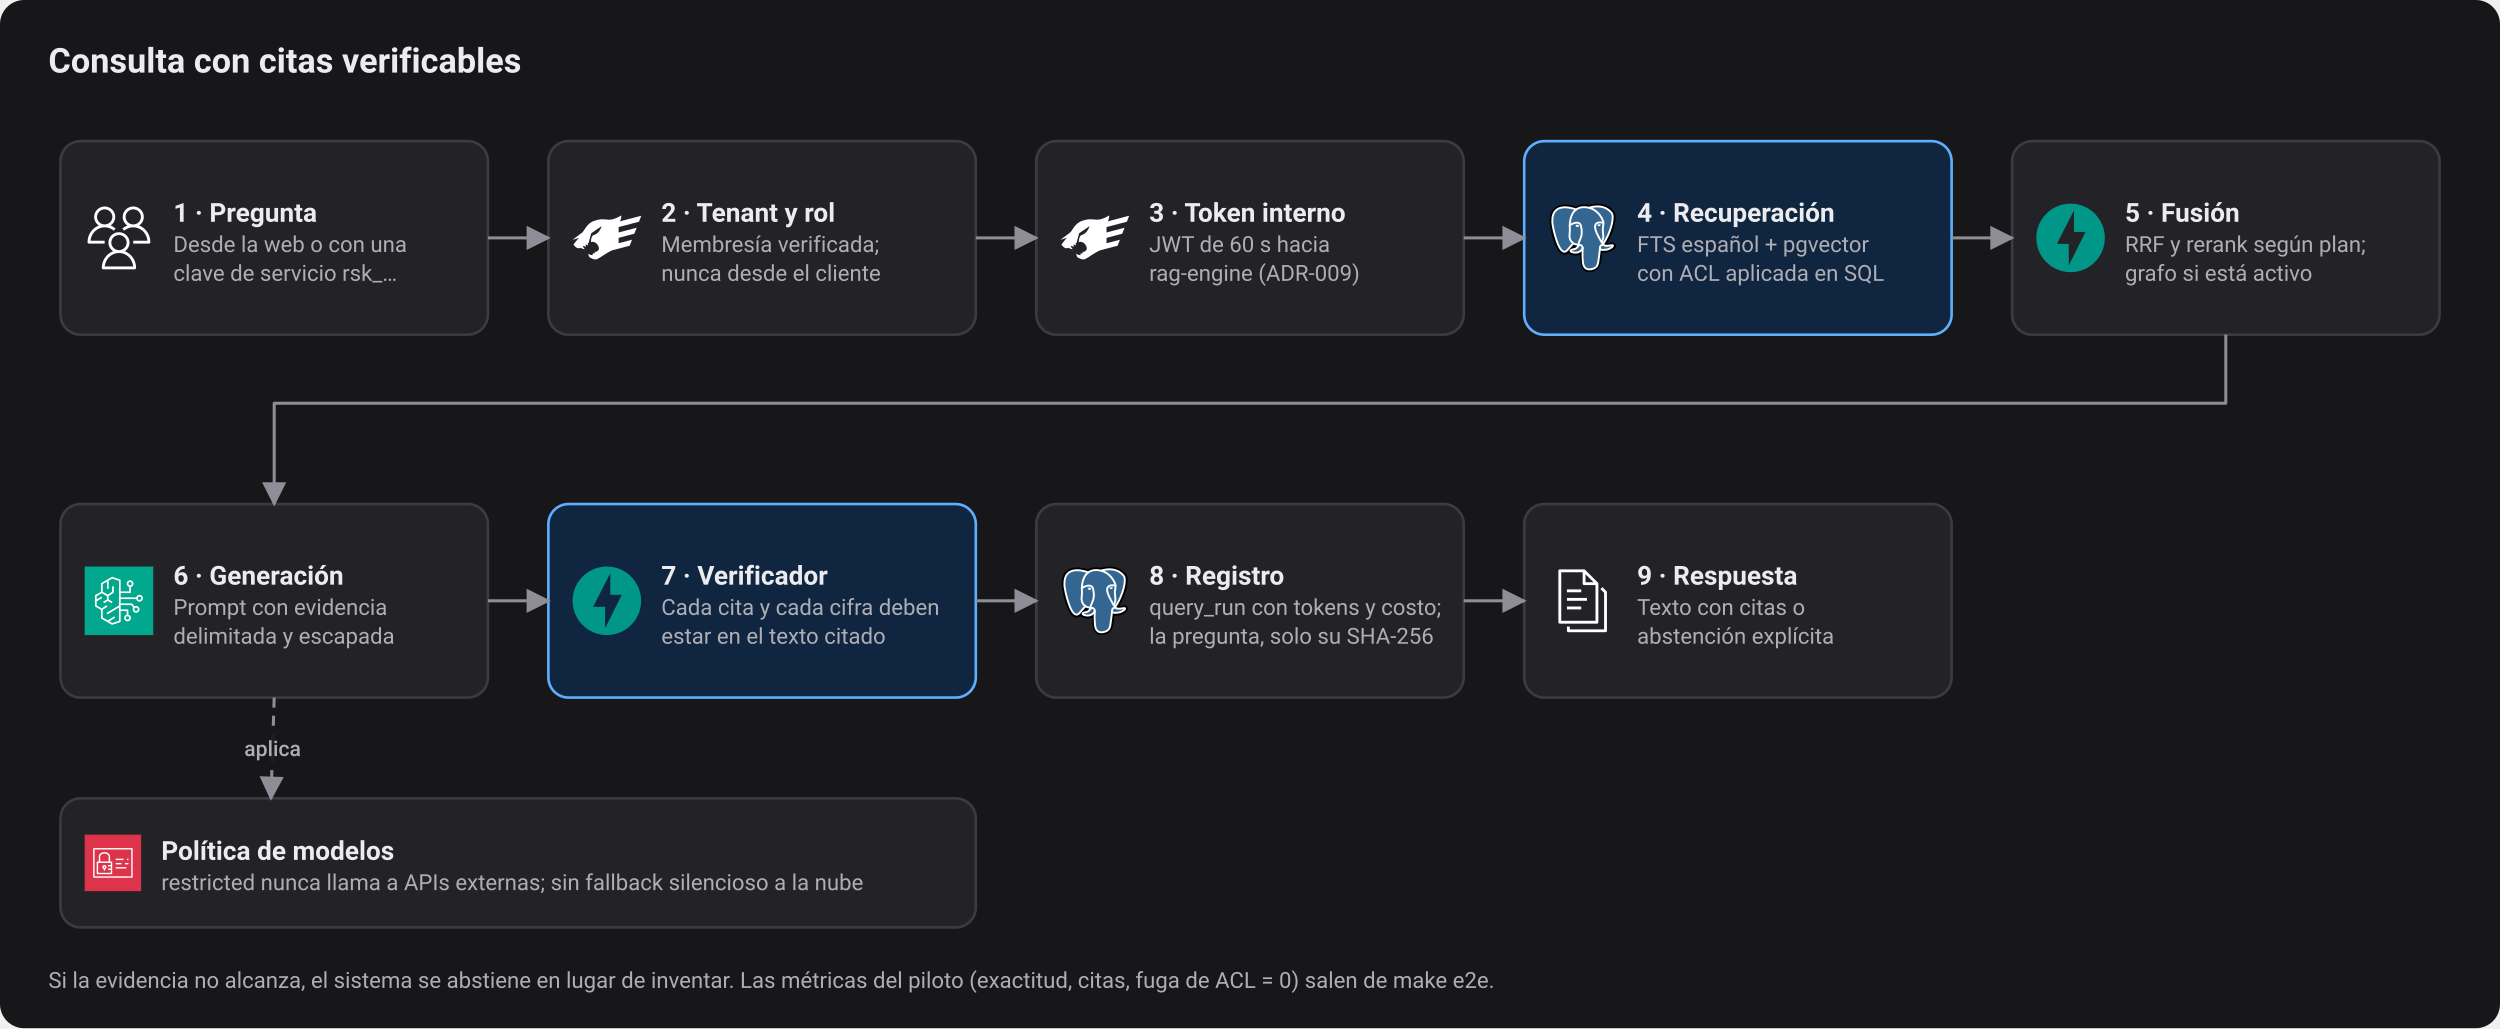
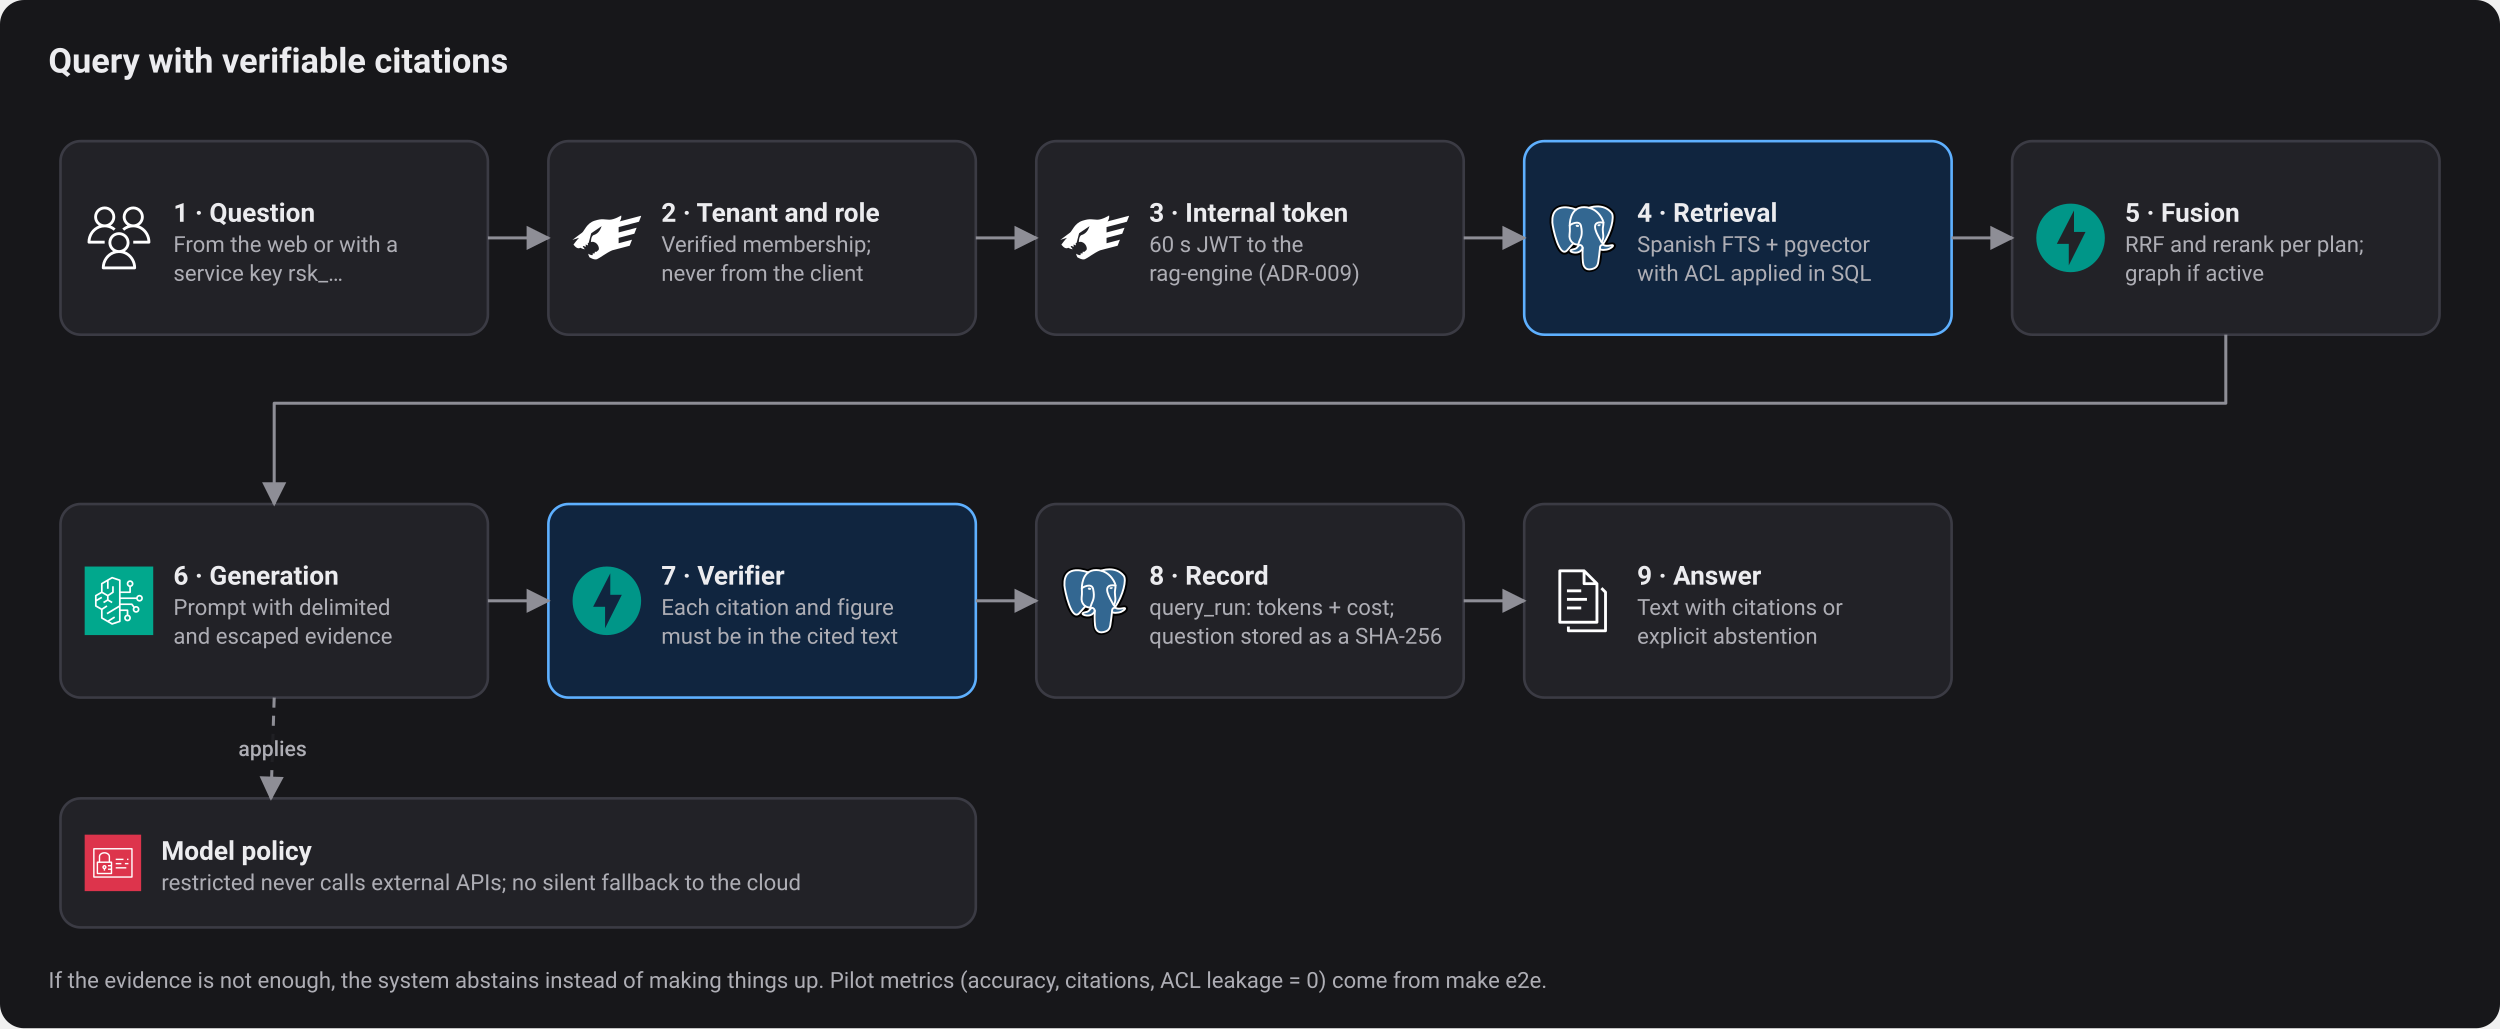
<svg xmlns="http://www.w3.org/2000/svg" viewBox="0 0 1240 510" width="1240" height="510" font-family="ui-sans-serif, system-ui, -apple-system, 'Segoe UI', Roboto, 'Helvetica Neue', Arial, sans-serif" role="img" aria-labelledby="t d">
  <defs>
    <marker id="arrow" viewBox="0 0 10 10" refX="9" refY="5" markerWidth="8" markerHeight="8" orient="auto">
      <path d="M0,0 L10,5 L0,10 z" fill="#8e8e96" />
    </marker>
    <marker id="arrow-s" viewBox="0 0 10 10" refX="1" refY="5" markerWidth="8" markerHeight="8" orient="auto-start-reverse">
      <path d="M0,0 L10,5 L0,10 z" fill="#8e8e96" />
    </marker>
  </defs>
  <rect width="1240" height="510" rx="12" fill="#17171a" />
-   <text x="24.0" y="36.0" font-size="17" font-weight="700" fill="#ececef" text-anchor="start">Consulta con citas verificables</text>
+   <text x="24.0" y="36.0" font-size="17" font-weight="700" fill="#ececef" text-anchor="start">Query with verifiable citations</text>
  <rect x="30" y="70" width="212" height="96" rx="10" fill="#222227" stroke="#3b3b44" stroke-width="1.3" />
  <svg x="42.0" y="101.0" width="34.0" height="34.0" viewBox="0 0 48 48" preserveAspectRatio="xMidYMid meet">
    <g stroke="none" stroke-width="1" fill="none" fill-rule="evenodd">
      <path d="M28.639,9.286 C28.639,6.371 31.052,4 34.019,4 C36.985,4 39.397,6.371 39.397,9.286 C39.397,12.201 36.985,14.572 34.019,14.572 C31.052,14.572 28.639,12.201 28.639,9.286 L28.639,9.286 Z M40.163,16.334 C39.516,15.932 38.833,15.6 38.128,15.333 C40.098,14.023 41.397,11.802 41.397,9.286 C41.397,5.269 38.087,2 34.019,2 C29.95,2 26.639,5.269 26.639,9.286 C26.639,11.796 27.932,14.014 29.895,15.325 C28.614,15.808 27.41,16.515 26.349,17.425 L27.652,18.943 C29.434,17.414 31.689,16.572 34,16.572 C35.802,16.572 37.569,17.077 39.109,18.033 C41.849,19.735 43.647,22.725 43.953,26 L34,26 L34,28 L45,28 C45.553,28 46,27.553 46,27 C46,22.657 43.764,18.57 40.163,16.334 L40.163,16.334 Z M8.639,9.286 C8.639,6.371 11.052,4 14.019,4 C16.985,4 19.397,6.371 19.397,9.286 C19.397,12.201 16.985,14.572 14.019,14.572 C11.052,14.572 8.639,12.201 8.639,9.286 L8.639,9.286 Z M14,26 L4.046,26 C4.53,20.717 8.81,16.572 14,16.572 C15.802,16.572 17.569,17.077 19.109,18.033 C19.541,18.302 19.958,18.608 20.349,18.943 L21.652,17.426 C21.184,17.024 20.684,16.657 20.163,16.334 C19.516,15.932 18.833,15.6 18.128,15.333 C20.098,14.023 21.397,11.802 21.397,9.286 C21.397,5.269 18.087,2 14.019,2 C9.95,2 6.639,5.269 6.639,9.286 C6.639,11.801 7.937,14.023 9.907,15.332 C5.302,17.071 2,21.638 2,27 C2,27.553 2.448,28 3,28 L14,28 L14,26 Z M14.046,44 C14.53,38.717 18.81,34.572 24,34.572 C25.802,34.572 27.569,35.077 29.109,36.033 C31.849,37.735 33.647,40.725 33.953,44 L14.046,44 Z M18.639,27.286 C18.639,24.371 21.052,22 24.019,22 C26.985,22 29.397,24.371 29.397,27.286 C29.397,30.201 26.985,32.572 24.019,32.572 C21.052,32.572 18.639,30.201 18.639,27.286 L18.639,27.286 Z M30.163,34.334 C29.516,33.932 28.833,33.6 28.128,33.333 C30.098,32.023 31.397,29.802 31.397,27.286 C31.397,23.269 28.087,20 24.019,20 C19.95,20 16.639,23.269 16.639,27.286 C16.639,29.801 17.937,32.023 19.907,33.332 C15.302,35.071 12,39.638 12,45 C12,45.553 12.448,46 13,46 L35,46 C35.553,46 36,45.553 36,45 C36,40.657 33.764,36.57 30.163,34.334 L30.163,34.334 Z" fill="#FFFFFF" />
    </g>
  </svg>
-   <text x="86.0" y="110.0" font-size="13" font-weight="600" fill="#ececef" text-anchor="start">1 · Pregunta</text>
-   <text x="86.0" y="125.0" font-size="11" font-weight="400" fill="#aeaeb5" text-anchor="start">Desde la web o con una</text>
-   <text x="86.0" y="139.3" font-size="11" font-weight="400" fill="#aeaeb5" text-anchor="start">clave de servicio rsk_…</text>
+   <text x="86.0" y="110.0" font-size="13" font-weight="600" fill="#ececef" text-anchor="start">1 · Question</text>
+   <text x="86.0" y="125.0" font-size="11" font-weight="400" fill="#aeaeb5" text-anchor="start">From the web or with a</text>
+   <text x="86.0" y="139.3" font-size="11" font-weight="400" fill="#aeaeb5" text-anchor="start">service key rsk_…</text>
  <rect x="272" y="70" width="212" height="96" rx="10" fill="#222227" stroke="#3b3b44" stroke-width="1.3" />
  <svg x="284.0" y="101.0" width="34.0" height="34.0" viewBox="0 0 256 167.509" preserveAspectRatio="xMidYMid meet">
    <path fill="#fff" d="M247.942 23.314 256 2.444l-.35-1.293-79.717 21.003C184.433 9.86 181.513 0 181.513 0s-25.457 16.257-44.709 15.832c-19.251-.426-25.457-5.564-54.977 3.853-29.52 9.41-37.86 38.295-46.419 44.5S0 90.603 0 90.603l.058.359 24.207-7.707S17.625 89.51 3.52 108.52l-.659-.609.025.134s11.336 17.324 22.463 14.121c1.118-.325 2.377-.859 3.753-1.56 4.48 2.495 10.327 4.947 16.783 5.622 0 0-4.37-5.08-8.016-10.86.984-.634 1.994-1.293 3.02-1.96l-.476.334 9.217 3.386-1.017-8.666c.033-.017.058-.042.091-.059l9.059 3.328-1.126-7.882a76.868 76.868 0 0 1 3.436-1.693l9.443-35.717 39.045-26.634-3.103 7.808c-7.916 19.468-22.78 24.064-22.78 24.064l-6.206 2.352c-4.612 5.455-6.556 6.798-8.14 25.107 3.72-.934 7.273-1.16 10.492-.292 16.683 4.496 22.463 24.599 17.967 30.162-1.126 1.393-3.803 3.77-7.181 6.565h-6.773l-.092 5.488c-.234.184-.467.359-.693.542h-6.89l-.083 5.355c-.609.468-1.218.918-1.801 1.36-6.473.133-14.673-5.514-14.673-5.514 0 5.139 4.28 13.046 4.28 13.046s.283-.133.758-.367c-.417.309-.65.476-.65.476s17.324 11.552 28.235 7.273c9.7-3.804 34.816-23.606 56.495-32.981l65.603-17.283 8.65-22.413-49.997 13.17V83.597l58.664-15.457 8.65-22.413-67.297 17.734V43.324z" />
  </svg>
-   <text x="328.0" y="110.0" font-size="13" font-weight="600" fill="#ececef" text-anchor="start">2 · Tenant y rol</text>
-   <text x="328.0" y="125.0" font-size="11" font-weight="400" fill="#aeaeb5" text-anchor="start">Membresía verificada;</text>
-   <text x="328.0" y="139.3" font-size="11" font-weight="400" fill="#aeaeb5" text-anchor="start">nunca desde el cliente</text>
+   <text x="328.0" y="110.0" font-size="13" font-weight="600" fill="#ececef" text-anchor="start">2 · Tenant and role</text>
+   <text x="328.0" y="125.0" font-size="11" font-weight="400" fill="#aeaeb5" text-anchor="start">Verified membership;</text>
+   <text x="328.0" y="139.3" font-size="11" font-weight="400" fill="#aeaeb5" text-anchor="start">never from the client</text>
  <rect x="514" y="70" width="212" height="96" rx="10" fill="#222227" stroke="#3b3b44" stroke-width="1.3" />
  <svg x="526.0" y="101.0" width="34.0" height="34.0" viewBox="0 0 256 167.509" preserveAspectRatio="xMidYMid meet">
    <path fill="#fff" d="M247.942 23.314 256 2.444l-.35-1.293-79.717 21.003C184.433 9.86 181.513 0 181.513 0s-25.457 16.257-44.709 15.832c-19.251-.426-25.457-5.564-54.977 3.853-29.52 9.41-37.86 38.295-46.419 44.5S0 90.603 0 90.603l.058.359 24.207-7.707S17.625 89.51 3.52 108.52l-.659-.609.025.134s11.336 17.324 22.463 14.121c1.118-.325 2.377-.859 3.753-1.56 4.48 2.495 10.327 4.947 16.783 5.622 0 0-4.37-5.08-8.016-10.86.984-.634 1.994-1.293 3.02-1.96l-.476.334 9.217 3.386-1.017-8.666c.033-.017.058-.042.091-.059l9.059 3.328-1.126-7.882a76.868 76.868 0 0 1 3.436-1.693l9.443-35.717 39.045-26.634-3.103 7.808c-7.916 19.468-22.78 24.064-22.78 24.064l-6.206 2.352c-4.612 5.455-6.556 6.798-8.14 25.107 3.72-.934 7.273-1.16 10.492-.292 16.683 4.496 22.463 24.599 17.967 30.162-1.126 1.393-3.803 3.77-7.181 6.565h-6.773l-.092 5.488c-.234.184-.467.359-.693.542h-6.89l-.083 5.355c-.609.468-1.218.918-1.801 1.36-6.473.133-14.673-5.514-14.673-5.514 0 5.139 4.28 13.046 4.28 13.046s.283-.133.758-.367c-.417.309-.65.476-.65.476s17.324 11.552 28.235 7.273c9.7-3.804 34.816-23.606 56.495-32.981l65.603-17.283 8.65-22.413-49.997 13.17V83.597l58.664-15.457 8.65-22.413-67.297 17.734V43.324z" />
  </svg>
-   <text x="570.0" y="110.0" font-size="13" font-weight="600" fill="#ececef" text-anchor="start">3 · Token interno</text>
-   <text x="570.0" y="125.0" font-size="11" font-weight="400" fill="#aeaeb5" text-anchor="start">JWT de 60 s hacia</text>
+   <text x="570.0" y="110.0" font-size="13" font-weight="600" fill="#ececef" text-anchor="start">3 · Internal token</text>
+   <text x="570.0" y="125.0" font-size="11" font-weight="400" fill="#aeaeb5" text-anchor="start">60 s JWT to the</text>
  <text x="570.0" y="139.3" font-size="11" font-weight="400" fill="#aeaeb5" text-anchor="start">rag-engine (ADR-009)</text>
  <rect x="756" y="70" width="212" height="96" rx="10" fill="#10253f" stroke="#5eb0ff" stroke-width="1.3" />
  <svg x="768.0" y="101.0" width="34.0" height="34.0" viewBox="0 0 432.071 445.383" preserveAspectRatio="xMidYMid meet">
    <g style="fill-rule:nonzero;clip-rule:nonzero;fill:none;stroke:#fff;stroke-width:12.465;stroke-linecap:round;stroke-linejoin:round;stroke-miterlimit:4">
      <path d="M323.205 324.227c2.833-23.601 1.984-27.062 19.563-23.239l4.463.392c13.517.615 31.199-2.174 41.587-7 22.362-10.376 35.622-27.7 13.572-23.148-50.297 10.376-53.755-6.655-53.755-6.655 53.111-78.803 75.313-178.836 56.149-203.322-52.27-66.789-142.748-35.206-144.262-34.386l-.482.089c-9.938-2.062-21.06-3.294-33.554-3.496-22.761-.374-40.032 5.967-53.133 15.904 0 0-161.408-66.498-153.899 83.628 1.597 31.936 45.777 241.655 98.47 178.31 19.259-23.163 37.871-42.748 37.871-42.748 9.242 6.14 20.307 9.272 31.912 8.147l.897-.765c-.281 2.876-.157 5.689.359 9.019-13.572 15.167-9.584 17.83-36.723 23.416-27.457 5.659-11.326 15.734-.797 18.367 12.768 3.193 42.305 7.716 62.268-20.224l-.795 3.188c5.325 4.26 4.965 30.619 5.72 49.452.756 18.834 2.017 36.409 5.856 46.771 3.839 10.36 8.369 37.05 44.036 29.406 29.809-6.388 52.6-15.582 54.677-101.107" style="fill:#000;stroke:#000;stroke-width:37.395;stroke-linecap:butt;stroke-linejoin:miter" />
      <path stroke="none" d="M402.395 271.23c-50.302 10.376-53.76-6.655-53.76-6.655 53.111-78.808 75.313-178.843 56.153-203.326-52.27-66.785-142.752-35.2-144.262-34.38l-.486.087c-9.938-2.063-21.06-3.292-33.56-3.496-22.761-.373-40.026 5.967-53.127 15.902 0 0-161.411-66.495-153.904 83.63 1.597 31.938 45.776 241.657 98.471 178.312 19.26-23.163 37.869-42.748 37.869-42.748 9.243 6.14 20.308 9.272 31.908 8.147l.901-.765c-.28 2.876-.152 5.689.361 9.019-13.575 15.167-9.586 17.83-36.723 23.416-27.459 5.659-11.328 15.734-.796 18.367 12.768 3.193 42.307 7.716 62.266-20.224l-.796 3.188c5.319 4.26 9.054 27.711 8.428 48.969-.626 21.259-1.044 35.854 3.147 47.254 4.191 11.4 8.368 37.05 44.042 29.406 29.809-6.388 45.256-22.942 47.405-50.555 1.525-19.631 4.976-16.729 5.194-34.28l2.768-8.309c3.192-26.611.507-35.196 18.872-31.203l4.463.392c13.517.615 31.208-2.174 41.591-7 22.358-10.376 35.618-27.7 13.573-23.148z" style="fill:#336791;stroke:none" />
      <path d="M215.866 286.484c-1.385 49.516.348 99.377 5.193 111.495 4.848 12.118 15.223 35.688 50.9 28.045 29.806-6.39 40.651-18.756 45.357-46.051 3.466-20.082 10.148-75.854 11.005-87.281M173.104 38.256S11.583-27.76 19.092 122.365c1.597 31.938 45.779 241.664 98.473 178.316 19.256-23.166 36.671-41.335 36.671-41.335M260.349 26.207c-5.591 1.753 89.848-34.889 144.087 34.417 19.159 24.484-3.043 124.519-56.153 203.329" />
      <path d="M348.282 263.953s3.461 17.036 53.764 6.653c22.04-4.552 8.776 12.774-13.577 23.155-18.345 8.514-59.474 10.696-60.146-1.069-1.729-30.355 21.647-21.133 19.96-28.739-1.525-6.85-11.979-13.573-18.894-30.338-6.037-14.633-82.796-126.849 21.287-110.183 3.813-.789-27.146-99.002-124.553-100.599-97.385-1.597-94.19 119.762-94.19 119.762" style="stroke-linejoin:bevel" />
      <path d="M188.604 274.334c-13.577 15.166-9.584 17.829-36.723 23.417-27.459 5.66-11.326 15.733-.797 18.365 12.768 3.195 42.307 7.718 62.266-20.229 6.078-8.509-.036-22.086-8.385-25.547-4.034-1.671-9.428-3.765-16.361 3.994z" />
      <path d="M187.715 274.069c-1.368-8.917 2.93-19.528 7.536-31.942 6.922-18.626 22.893-37.255 10.117-96.339-9.523-44.029-73.396-9.163-73.436-3.193-.039 5.968 2.889 30.26-1.067 58.548-5.162 36.913 23.488 68.132 56.479 64.938" />
      <path d="M172.517 141.7c-.288 2.039 3.733 7.48 8.976 8.207 5.234.73 9.714-3.522 9.998-5.559.284-2.039-3.732-4.285-8.977-5.015-5.237-.731-9.719.333-9.996 2.367z" style="fill:#fff;stroke-width:4.155;stroke-linecap:butt;stroke-linejoin:miter" />
      <path d="M331.941 137.543c.284 2.039-3.732 7.48-8.976 8.207-5.238.73-9.718-3.522-10.005-5.559-.277-2.039 3.74-4.285 8.979-5.015 5.239-.73 9.718.333 10.002 2.368z" style="fill:#fff;stroke-width:2.078;stroke-linecap:butt;stroke-linejoin:miter" />
      <path d="M350.676 123.432c.863 15.994-3.445 26.888-3.988 43.914-.804 24.748 11.799 53.074-7.191 81.435" />
    </g>
  </svg>
-   <text x="812.0" y="110.0" font-size="13" font-weight="600" fill="#ececef" text-anchor="start">4 · Recuperación</text>
-   <text x="812.0" y="125.0" font-size="11" font-weight="400" fill="#aeaeb5" text-anchor="start">FTS español + pgvector</text>
-   <text x="812.0" y="139.3" font-size="11" font-weight="400" fill="#aeaeb5" text-anchor="start">con ACL aplicada en SQL</text>
+   <text x="812.0" y="110.0" font-size="13" font-weight="600" fill="#ececef" text-anchor="start">4 · Retrieval</text>
+   <text x="812.0" y="125.0" font-size="11" font-weight="400" fill="#aeaeb5" text-anchor="start">Spanish FTS + pgvector</text>
+   <text x="812.0" y="139.3" font-size="11" font-weight="400" fill="#aeaeb5" text-anchor="start">with ACL applied in SQL</text>
  <rect x="998" y="70" width="212" height="96" rx="10" fill="#222227" stroke="#3b3b44" stroke-width="1.3" />
  <svg x="1010.0" y="101.0" width="34.0" height="34.0" viewBox="0 0 256 256" preserveAspectRatio="xMidYMid meet">
    <path d="M128 0C57.33 0 0 57.33 0 128s57.33 128 128 128 128-57.33 128-128S198.67 0 128 0Zm-6.67 230.605v-80.288H76.699l64.128-124.922v80.288h42.966L121.33 230.605Z" fill="#009688" />
  </svg>
-   <text x="1054.0" y="110.0" font-size="13" font-weight="600" fill="#ececef" text-anchor="start">5 · Fusión</text>
-   <text x="1054.0" y="125.0" font-size="11" font-weight="400" fill="#aeaeb5" text-anchor="start">RRF y rerank según plan;</text>
-   <text x="1054.0" y="139.3" font-size="11" font-weight="400" fill="#aeaeb5" text-anchor="start">grafo si está activo</text>
+   <text x="1054.0" y="110.0" font-size="13" font-weight="600" fill="#ececef" text-anchor="start">5 · Fusion</text>
+   <text x="1054.0" y="125.0" font-size="11" font-weight="400" fill="#aeaeb5" text-anchor="start">RRF and rerank per plan;</text>
+   <text x="1054.0" y="139.3" font-size="11" font-weight="400" fill="#aeaeb5" text-anchor="start">graph if active</text>
  <rect x="30" y="250" width="212" height="96" rx="10" fill="#222227" stroke="#3b3b44" stroke-width="1.3" />
  <svg x="42.0" y="281.0" width="34.0" height="34.0" viewBox="0 0 80 80" preserveAspectRatio="xMidYMid meet">
    <g stroke="none" stroke-width="1" fill="none" fill-rule="evenodd">
      <g fill="#01A88D">
        <rect x="0" y="0" width="80" height="80" />
      </g>
      <g transform="translate(12, 12)" fill="#FFFFFF">
        <path d="M52,27 C50.897,27 50,26.103 50,25 C50,23.897 50.897,23 52,23 C53.103,23 54,23.897 54,25 C54,26.103 53.103,27 52,27 L52,27 Z M20.113,53.908 L16.865,52.014 L23.53,47.848 L22.47,46.152 L14.913,50.875 L9,47.426 L9,38.535 L14.555,34.832 L13.445,33.168 L7.959,36.825 L2,33.42 L2,28.58 L8.496,24.868 L7.504,23.132 L2,26.277 L2,22.58 L8,19.152 L14,22.58 L14,26.434 L9.485,29.143 L10.515,30.857 L15,28.166 L19.485,30.857 L20.515,29.143 L16,26.434 L16,22.535 L21.555,18.832 C21.833,18.646 22,18.334 22,18 L22,11 L20,11 L20,17.465 L14.959,20.825 L9,17.42 L9,8.574 L14,5.658 L14,14 L16,14 L16,4.491 L20.113,2.092 L28,4.721 L28,33.434 L13.485,42.143 L14.515,43.857 L28,35.766 L28,51.279 L20.113,53.908 Z M50,38 C50,39.103 49.103,40 48,40 C46.897,40 46,39.103 46,38 C46,36.897 46.897,36 48,36 C49.103,36 50,36.897 50,38 L50,38 Z M40,48 C40,49.103 39.103,50 38,50 C36.897,50 36,49.103 36,48 C36,46.897 36.897,46 38,46 C39.103,46 40,46.897 40,48 L40,48 Z M39,8 C39,6.897 39.897,6 41,6 C42.103,6 43,6.897 43,8 C43,9.103 42.103,10 41,10 C39.897,10 39,9.103 39,8 L39,8 Z M52,21 C50.141,21 48.589,22.28 48.142,24 L30,24 L30,19 L41,19 C41.553,19 42,18.552 42,18 L42,11.858 C43.72,11.411 45,9.858 45,8 C45,5.794 43.206,4 41,4 C38.794,4 37,5.794 37,8 C37,9.858 38.28,11.411 40,11.858 L40,17 L30,17 L30,4 C30,3.569 29.725,3.188 29.316,3.051 L20.316,0.051 C20.042,-0.039 19.744,-0.009 19.496,0.136 L7.496,7.136 C7.188,7.315 7,7.645 7,8 L7,17.42 L0.504,21.132 C0.192,21.31 0,21.641 0,22 L0,34 C0,34.359 0.192,34.69 0.504,34.868 L7,38.58 L7,48 C7,48.355 7.188,48.685 7.496,48.864 L19.496,55.864 C19.65,55.954 19.825,56 20,56 C20.106,56 20.213,55.983 20.316,55.949 L29.316,52.949 C29.725,52.812 30,52.431 30,52 L30,40 L37,40 L37,44.142 C35.28,44.589 34,46.142 34,48 C34,50.206 35.794,52 38,52 C40.206,52 42,50.206 42,48 C42,46.142 40.72,44.589 39,44.142 L39,39 C39,38.448 38.553,38 38,38 L30,38 L30,33 L42.5,33 L44.638,35.85 C44.239,36.472 44,37.207 44,38 C44,40.206 45.794,42 48,42 C50.206,42 52,40.206 52,38 C52,35.794 50.206,34 48,34 C47.316,34 46.682,34.188 46.119,34.492 L43.8,31.4 C43.611,31.148 43.314,31 43,31 L30,31 L30,26 L48.142,26 C48.589,27.72 50.141,29 52,29 C54.206,29 56,27.206 56,25 C56,22.794 54.206,21 52,21 L52,21 Z" />
      </g>
    </g>
  </svg>
-   <text x="86.0" y="290.0" font-size="13" font-weight="600" fill="#ececef" text-anchor="start">6 · Generación</text>
-   <text x="86.0" y="305.0" font-size="11" font-weight="400" fill="#aeaeb5" text-anchor="start">Prompt con evidencia</text>
-   <text x="86.0" y="319.3" font-size="11" font-weight="400" fill="#aeaeb5" text-anchor="start">delimitada y escapada</text>
+   <text x="86.0" y="290.0" font-size="13" font-weight="600" fill="#ececef" text-anchor="start">6 · Generation</text>
+   <text x="86.0" y="305.0" font-size="11" font-weight="400" fill="#aeaeb5" text-anchor="start">Prompt with delimited</text>
+   <text x="86.0" y="319.3" font-size="11" font-weight="400" fill="#aeaeb5" text-anchor="start">and escaped evidence</text>
  <rect x="272" y="250" width="212" height="96" rx="10" fill="#10253f" stroke="#5eb0ff" stroke-width="1.3" />
  <svg x="284.0" y="281.0" width="34.0" height="34.0" viewBox="0 0 256 256" preserveAspectRatio="xMidYMid meet">
    <path d="M128 0C57.33 0 0 57.33 0 128s57.33 128 128 128 128-57.33 128-128S198.67 0 128 0Zm-6.67 230.605v-80.288H76.699l64.128-124.922v80.288h42.966L121.33 230.605Z" fill="#009688" />
  </svg>
-   <text x="328.0" y="290.0" font-size="13" font-weight="600" fill="#ececef" text-anchor="start">7 · Verificador</text>
-   <text x="328.0" y="305.0" font-size="11" font-weight="400" fill="#aeaeb5" text-anchor="start">Cada cita y cada cifra deben</text>
-   <text x="328.0" y="319.3" font-size="11" font-weight="400" fill="#aeaeb5" text-anchor="start">estar en el texto citado</text>
+   <text x="328.0" y="290.0" font-size="13" font-weight="600" fill="#ececef" text-anchor="start">7 · Verifier</text>
+   <text x="328.0" y="305.0" font-size="11" font-weight="400" fill="#aeaeb5" text-anchor="start">Each citation and figure</text>
+   <text x="328.0" y="319.3" font-size="11" font-weight="400" fill="#aeaeb5" text-anchor="start">must be in the cited text</text>
  <rect x="514" y="250" width="212" height="96" rx="10" fill="#222227" stroke="#3b3b44" stroke-width="1.3" />
  <svg x="526.0" y="281.0" width="34.0" height="34.0" viewBox="0 0 432.071 445.383" preserveAspectRatio="xMidYMid meet">
    <g style="fill-rule:nonzero;clip-rule:nonzero;fill:none;stroke:#fff;stroke-width:12.465;stroke-linecap:round;stroke-linejoin:round;stroke-miterlimit:4">
      <path d="M323.205 324.227c2.833-23.601 1.984-27.062 19.563-23.239l4.463.392c13.517.615 31.199-2.174 41.587-7 22.362-10.376 35.622-27.7 13.572-23.148-50.297 10.376-53.755-6.655-53.755-6.655 53.111-78.803 75.313-178.836 56.149-203.322-52.27-66.789-142.748-35.206-144.262-34.386l-.482.089c-9.938-2.062-21.06-3.294-33.554-3.496-22.761-.374-40.032 5.967-53.133 15.904 0 0-161.408-66.498-153.899 83.628 1.597 31.936 45.777 241.655 98.47 178.31 19.259-23.163 37.871-42.748 37.871-42.748 9.242 6.14 20.307 9.272 31.912 8.147l.897-.765c-.281 2.876-.157 5.689.359 9.019-13.572 15.167-9.584 17.83-36.723 23.416-27.457 5.659-11.326 15.734-.797 18.367 12.768 3.193 42.305 7.716 62.268-20.224l-.795 3.188c5.325 4.26 4.965 30.619 5.72 49.452.756 18.834 2.017 36.409 5.856 46.771 3.839 10.36 8.369 37.05 44.036 29.406 29.809-6.388 52.6-15.582 54.677-101.107" style="fill:#000;stroke:#000;stroke-width:37.395;stroke-linecap:butt;stroke-linejoin:miter" />
      <path stroke="none" d="M402.395 271.23c-50.302 10.376-53.76-6.655-53.76-6.655 53.111-78.808 75.313-178.843 56.153-203.326-52.27-66.785-142.752-35.2-144.262-34.38l-.486.087c-9.938-2.063-21.06-3.292-33.56-3.496-22.761-.373-40.026 5.967-53.127 15.902 0 0-161.411-66.495-153.904 83.63 1.597 31.938 45.776 241.657 98.471 178.312 19.26-23.163 37.869-42.748 37.869-42.748 9.243 6.14 20.308 9.272 31.908 8.147l.901-.765c-.28 2.876-.152 5.689.361 9.019-13.575 15.167-9.586 17.83-36.723 23.416-27.459 5.659-11.328 15.734-.796 18.367 12.768 3.193 42.307 7.716 62.266-20.224l-.796 3.188c5.319 4.26 9.054 27.711 8.428 48.969-.626 21.259-1.044 35.854 3.147 47.254 4.191 11.4 8.368 37.05 44.042 29.406 29.809-6.388 45.256-22.942 47.405-50.555 1.525-19.631 4.976-16.729 5.194-34.28l2.768-8.309c3.192-26.611.507-35.196 18.872-31.203l4.463.392c13.517.615 31.208-2.174 41.591-7 22.358-10.376 35.618-27.7 13.573-23.148z" style="fill:#336791;stroke:none" />
      <path d="M215.866 286.484c-1.385 49.516.348 99.377 5.193 111.495 4.848 12.118 15.223 35.688 50.9 28.045 29.806-6.39 40.651-18.756 45.357-46.051 3.466-20.082 10.148-75.854 11.005-87.281M173.104 38.256S11.583-27.76 19.092 122.365c1.597 31.938 45.779 241.664 98.473 178.316 19.256-23.166 36.671-41.335 36.671-41.335M260.349 26.207c-5.591 1.753 89.848-34.889 144.087 34.417 19.159 24.484-3.043 124.519-56.153 203.329" />
      <path d="M348.282 263.953s3.461 17.036 53.764 6.653c22.04-4.552 8.776 12.774-13.577 23.155-18.345 8.514-59.474 10.696-60.146-1.069-1.729-30.355 21.647-21.133 19.96-28.739-1.525-6.85-11.979-13.573-18.894-30.338-6.037-14.633-82.796-126.849 21.287-110.183 3.813-.789-27.146-99.002-124.553-100.599-97.385-1.597-94.19 119.762-94.19 119.762" style="stroke-linejoin:bevel" />
      <path d="M188.604 274.334c-13.577 15.166-9.584 17.829-36.723 23.417-27.459 5.66-11.326 15.733-.797 18.365 12.768 3.195 42.307 7.718 62.266-20.229 6.078-8.509-.036-22.086-8.385-25.547-4.034-1.671-9.428-3.765-16.361 3.994z" />
      <path d="M187.715 274.069c-1.368-8.917 2.93-19.528 7.536-31.942 6.922-18.626 22.893-37.255 10.117-96.339-9.523-44.029-73.396-9.163-73.436-3.193-.039 5.968 2.889 30.26-1.067 58.548-5.162 36.913 23.488 68.132 56.479 64.938" />
      <path d="M172.517 141.7c-.288 2.039 3.733 7.48 8.976 8.207 5.234.73 9.714-3.522 9.998-5.559.284-2.039-3.732-4.285-8.977-5.015-5.237-.731-9.719.333-9.996 2.367z" style="fill:#fff;stroke-width:4.155;stroke-linecap:butt;stroke-linejoin:miter" />
      <path d="M331.941 137.543c.284 2.039-3.732 7.48-8.976 8.207-5.238.73-9.718-3.522-10.005-5.559-.277-2.039 3.74-4.285 8.979-5.015 5.239-.73 9.718.333 10.002 2.368z" style="fill:#fff;stroke-width:2.078;stroke-linecap:butt;stroke-linejoin:miter" />
      <path d="M350.676 123.432c.863 15.994-3.445 26.888-3.988 43.914-.804 24.748 11.799 53.074-7.191 81.435" />
    </g>
  </svg>
-   <text x="570.0" y="290.0" font-size="13" font-weight="600" fill="#ececef" text-anchor="start">8 · Registro</text>
-   <text x="570.0" y="305.0" font-size="11" font-weight="400" fill="#aeaeb5" text-anchor="start">query_run con tokens y costo;</text>
-   <text x="570.0" y="319.3" font-size="11" font-weight="400" fill="#aeaeb5" text-anchor="start">la pregunta, solo su SHA-256</text>
+   <text x="570.0" y="290.0" font-size="13" font-weight="600" fill="#ececef" text-anchor="start">8 · Record</text>
+   <text x="570.0" y="305.0" font-size="11" font-weight="400" fill="#aeaeb5" text-anchor="start">query_run: tokens + cost;</text>
+   <text x="570.0" y="319.3" font-size="11" font-weight="400" fill="#aeaeb5" text-anchor="start">question stored as a SHA-256</text>
  <rect x="756" y="250" width="212" height="96" rx="10" fill="#222227" stroke="#3b3b44" stroke-width="1.3" />
  <svg x="768.0" y="281.0" width="34.0" height="34.0" viewBox="0 0 48 48" preserveAspectRatio="xMidYMid meet">
    <g stroke="none" stroke-width="1" fill="none" fill-rule="evenodd">
      <path d="M40.708,17.292 L37.834,14.418 L36.42,15.832 L39.001,18.413 L39.001,44 L15.001,44 L15.001,42 L13.001,42 L13.001,45 C13.001,45.552 13.448,46 14.001,46 L40.001,46 C40.554,46 41.001,45.552 41.001,45 L41.001,17.999 C41.001,17.734 40.895,17.479 40.708,17.292 L40.708,17.292 Z M33,38 L33,12.999 L25.001,12.999 C24.448,12.999 24.001,12.551 24.001,11.999 L24.001,4 L9,4 L9,38 L33,38 Z M26.001,10.999 L31.586,10.999 L26.001,5.414 L26.001,10.999 Z M34,40 L8,40 C7.447,40 7,39.552 7,39 L7,3 C7,2.448 7.447,2 8,2 L25.001,2 C25.267,2 25.52,2.105 25.708,2.293 L34.707,11.292 C34.895,11.48 35,11.734 35,11.999 L35,39 C35,39.552 34.553,40 34,40 L34,40 Z M13.001,18 L23,18 L23,16 L13.001,16 L13.001,18 Z M13.001,30 L23,30 L23,28 L13.001,28 L13.001,30 Z M13.001,23.999 L27,23.999 L27,21.999 L13.001,21.999 L13.001,23.999 Z" fill="#FFFFFF" />
    </g>
  </svg>
-   <text x="812.0" y="290.0" font-size="13" font-weight="600" fill="#ececef" text-anchor="start">9 · Respuesta</text>
-   <text x="812.0" y="305.0" font-size="11" font-weight="400" fill="#aeaeb5" text-anchor="start">Texto con citas o</text>
-   <text x="812.0" y="319.3" font-size="11" font-weight="400" fill="#aeaeb5" text-anchor="start">abstención explícita</text>
+   <text x="812.0" y="290.0" font-size="13" font-weight="600" fill="#ececef" text-anchor="start">9 · Answer</text>
+   <text x="812.0" y="305.0" font-size="11" font-weight="400" fill="#aeaeb5" text-anchor="start">Text with citations or</text>
+   <text x="812.0" y="319.3" font-size="11" font-weight="400" fill="#aeaeb5" text-anchor="start">explicit abstention</text>
  <polyline points="242.0,118.0 272.0,118.0" fill="none" stroke="#8e8e96" stroke-width="1.5" stroke-linejoin="round" marker-end="url(#arrow)" />
  <polyline points="484.0,118.0 514.0,118.0" fill="none" stroke="#8e8e96" stroke-width="1.5" stroke-linejoin="round" marker-end="url(#arrow)" />
  <polyline points="726.0,118.0 756.0,118.0" fill="none" stroke="#8e8e96" stroke-width="1.5" stroke-linejoin="round" marker-end="url(#arrow)" />
  <polyline points="968.0,118.0 998.0,118.0" fill="none" stroke="#8e8e96" stroke-width="1.5" stroke-linejoin="round" marker-end="url(#arrow)" />
  <polyline points="242.0,298.0 272.0,298.0" fill="none" stroke="#8e8e96" stroke-width="1.5" stroke-linejoin="round" marker-end="url(#arrow)" />
  <polyline points="484.0,298.0 514.0,298.0" fill="none" stroke="#8e8e96" stroke-width="1.5" stroke-linejoin="round" marker-end="url(#arrow)" />
  <polyline points="726.0,298.0 756.0,298.0" fill="none" stroke="#8e8e96" stroke-width="1.5" stroke-linejoin="round" marker-end="url(#arrow)" />
  <polyline points="1104.0,166.0 1104.0,200.0 136.0,200.0 136.0,250.0" fill="none" stroke="#8e8e96" stroke-width="1.5" stroke-linejoin="round" marker-end="url(#arrow)" />
  <rect x="30" y="396" width="454" height="64" rx="10" fill="#222227" stroke="#3b3b44" stroke-width="1.3" />
  <svg x="42.0" y="414.0" width="28.0" height="28.0" viewBox="0 0 80 80" preserveAspectRatio="xMidYMid meet">
    <g stroke="none" stroke-width="1" fill="none" fill-rule="evenodd">
      <g fill="#DD344C">
        <rect x="0" y="0" width="80" height="80" />
      </g>
      <path d="M14,59 L66,59 L66,21 L14,21 L14,59 Z M68,20 L68,60 C68,60.552 67.553,61 67,61 L13,61 C12.447,61 12,60.552 12,60 L12,20 C12,19.448 12.447,19 13,19 L67,19 C67.553,19 68,19.448 68,20 L68,20 Z M44,48 L59,48 L59,46 L44,46 L44,48 Z M57,42 L62,42 L62,40 L57,40 L57,42 Z M44,42 L52,42 L52,40 L44,40 L44,42 Z M29,46 C29,45.449 28.552,45 28,45 C27.448,45 27,45.449 27,46 C27,46.551 27.448,47 28,47 C28.552,47 29,46.551 29,46 L29,46 Z M31,46 C31,47.302 30.161,48.401 29,48.816 L29,51 L27,51 L27,48.815 C25.839,48.401 25,47.302 25,46 C25,44.346 26.346,43 28,43 C29.654,43 31,44.346 31,46 L31,46 Z M19,53.993 L36.994,54 L36.996,50 L33,50 L33,48 L36.996,48 L36.998,45 L33,45 L33,43 L36.999,43 L37,40.007 L19.006,40 L19,53.993 Z M22,38.001 L34,38.006 L34,31 C34.001,28.697 31.197,26.677 28,26.675 L27.996,26.675 C24.804,26.675 22.004,28.696 22.002,31 L22,38.001 Z M17,54.992 L17.006,39 C17.006,38.734 17.111,38.48 17.299,38.292 C17.486,38.105 17.741,38 18.006,38 L20,38.001 L20.002,31 C20.004,27.512 23.59,24.675 27.996,24.675 L28,24.675 C32.412,24.677 36.001,27.515 36,31 L36,38.007 L38,38.008 C38.553,38.008 39,38.456 39,39.008 L38.994,55 C38.994,55.266 38.889,55.52 38.701,55.708 C38.514,55.895 38.259,56 37.994,56 L18,55.992 C17.447,55.992 17,55.544 17,54.992 L17,54.992 Z M60,36 L62,36 L62,34 L60,34 L60,36 Z M44,36 L55,36 L55,34 L44,34 L44,36 Z" fill="#FFFFFF" />
    </g>
  </svg>
-   <text x="80.0" y="426.5" font-size="13" font-weight="600" fill="#ececef" text-anchor="start">Política de modelos</text>
-   <text x="80.0" y="441.5" font-size="11" font-weight="400" fill="#aeaeb5" text-anchor="start">restricted nunca llama a APIs externas; sin fallback silencioso a la nube</text>
+   <text x="80.0" y="426.5" font-size="13" font-weight="600" fill="#ececef" text-anchor="start">Model policy</text>
+   <text x="80.0" y="441.5" font-size="11" font-weight="400" fill="#aeaeb5" text-anchor="start">restricted never calls external APIs; no silent fallback to the cloud</text>
  <polyline points="136.0,346.0 134.4,396.0" fill="none" stroke="#8e8e96" stroke-width="1.5" stroke-dasharray="5 4" stroke-linejoin="round" marker-end="url(#arrow)" />
-   <rect x="112.6" y="362.0" width="45.3" height="18" rx="4" fill="#17171a" fill-opacity="0.92" />
-   <text x="135.2" y="375.0" font-size="10.5" font-weight="500" fill="#aeaeb5" text-anchor="middle">aplica</text>
-   <text x="24.0" y="490.0" font-size="11" font-weight="400" fill="#aeaeb5" text-anchor="start">Si la evidencia no alcanza, el sistema se abstiene en lugar de inventar. Las métricas del piloto (exactitud, citas, fuga de ACL = 0) salen de make e2e.</text>
+   <rect x="109.6" y="362.0" width="51.2" height="18" rx="4" fill="#17171a" fill-opacity="0.92" />
+   <text x="135.2" y="375.0" font-size="10.5" font-weight="500" fill="#aeaeb5" text-anchor="middle">applies</text>
+   <text x="24.0" y="490.0" font-size="11" font-weight="400" fill="#aeaeb5" text-anchor="start">If the evidence is not enough, the system abstains instead of making things up. Pilot metrics (accuracy, citations, ACL leakage = 0) come from make e2e.</text>
</svg>
